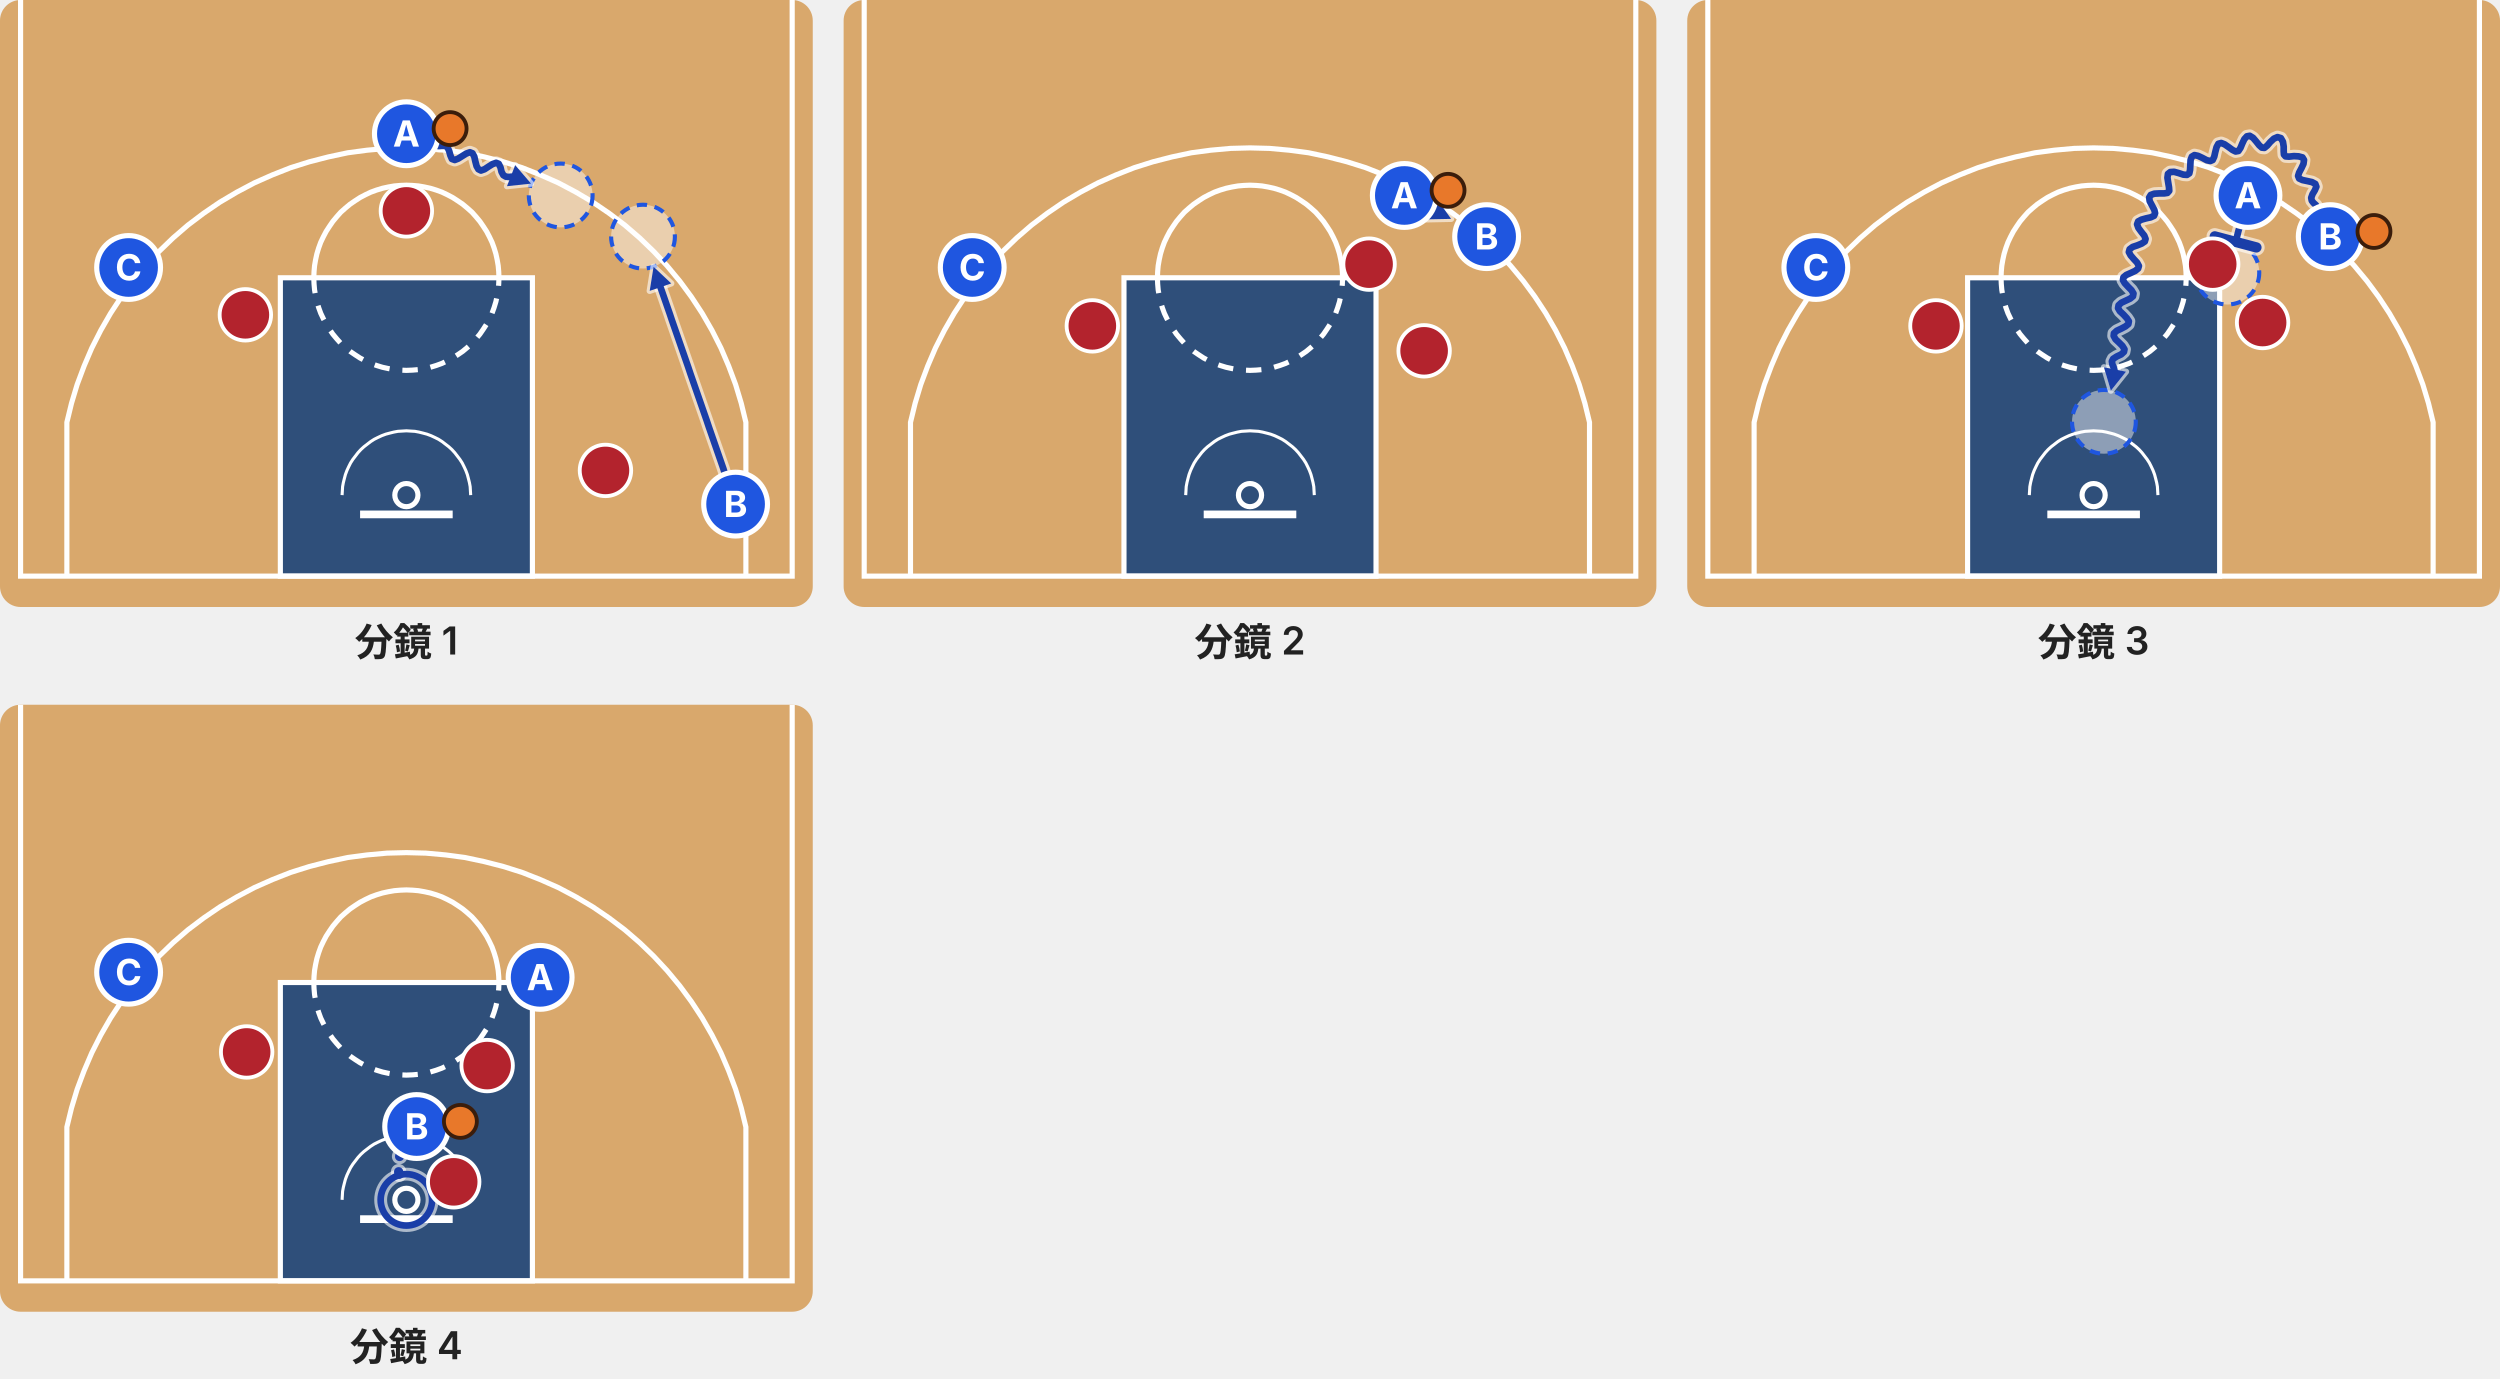
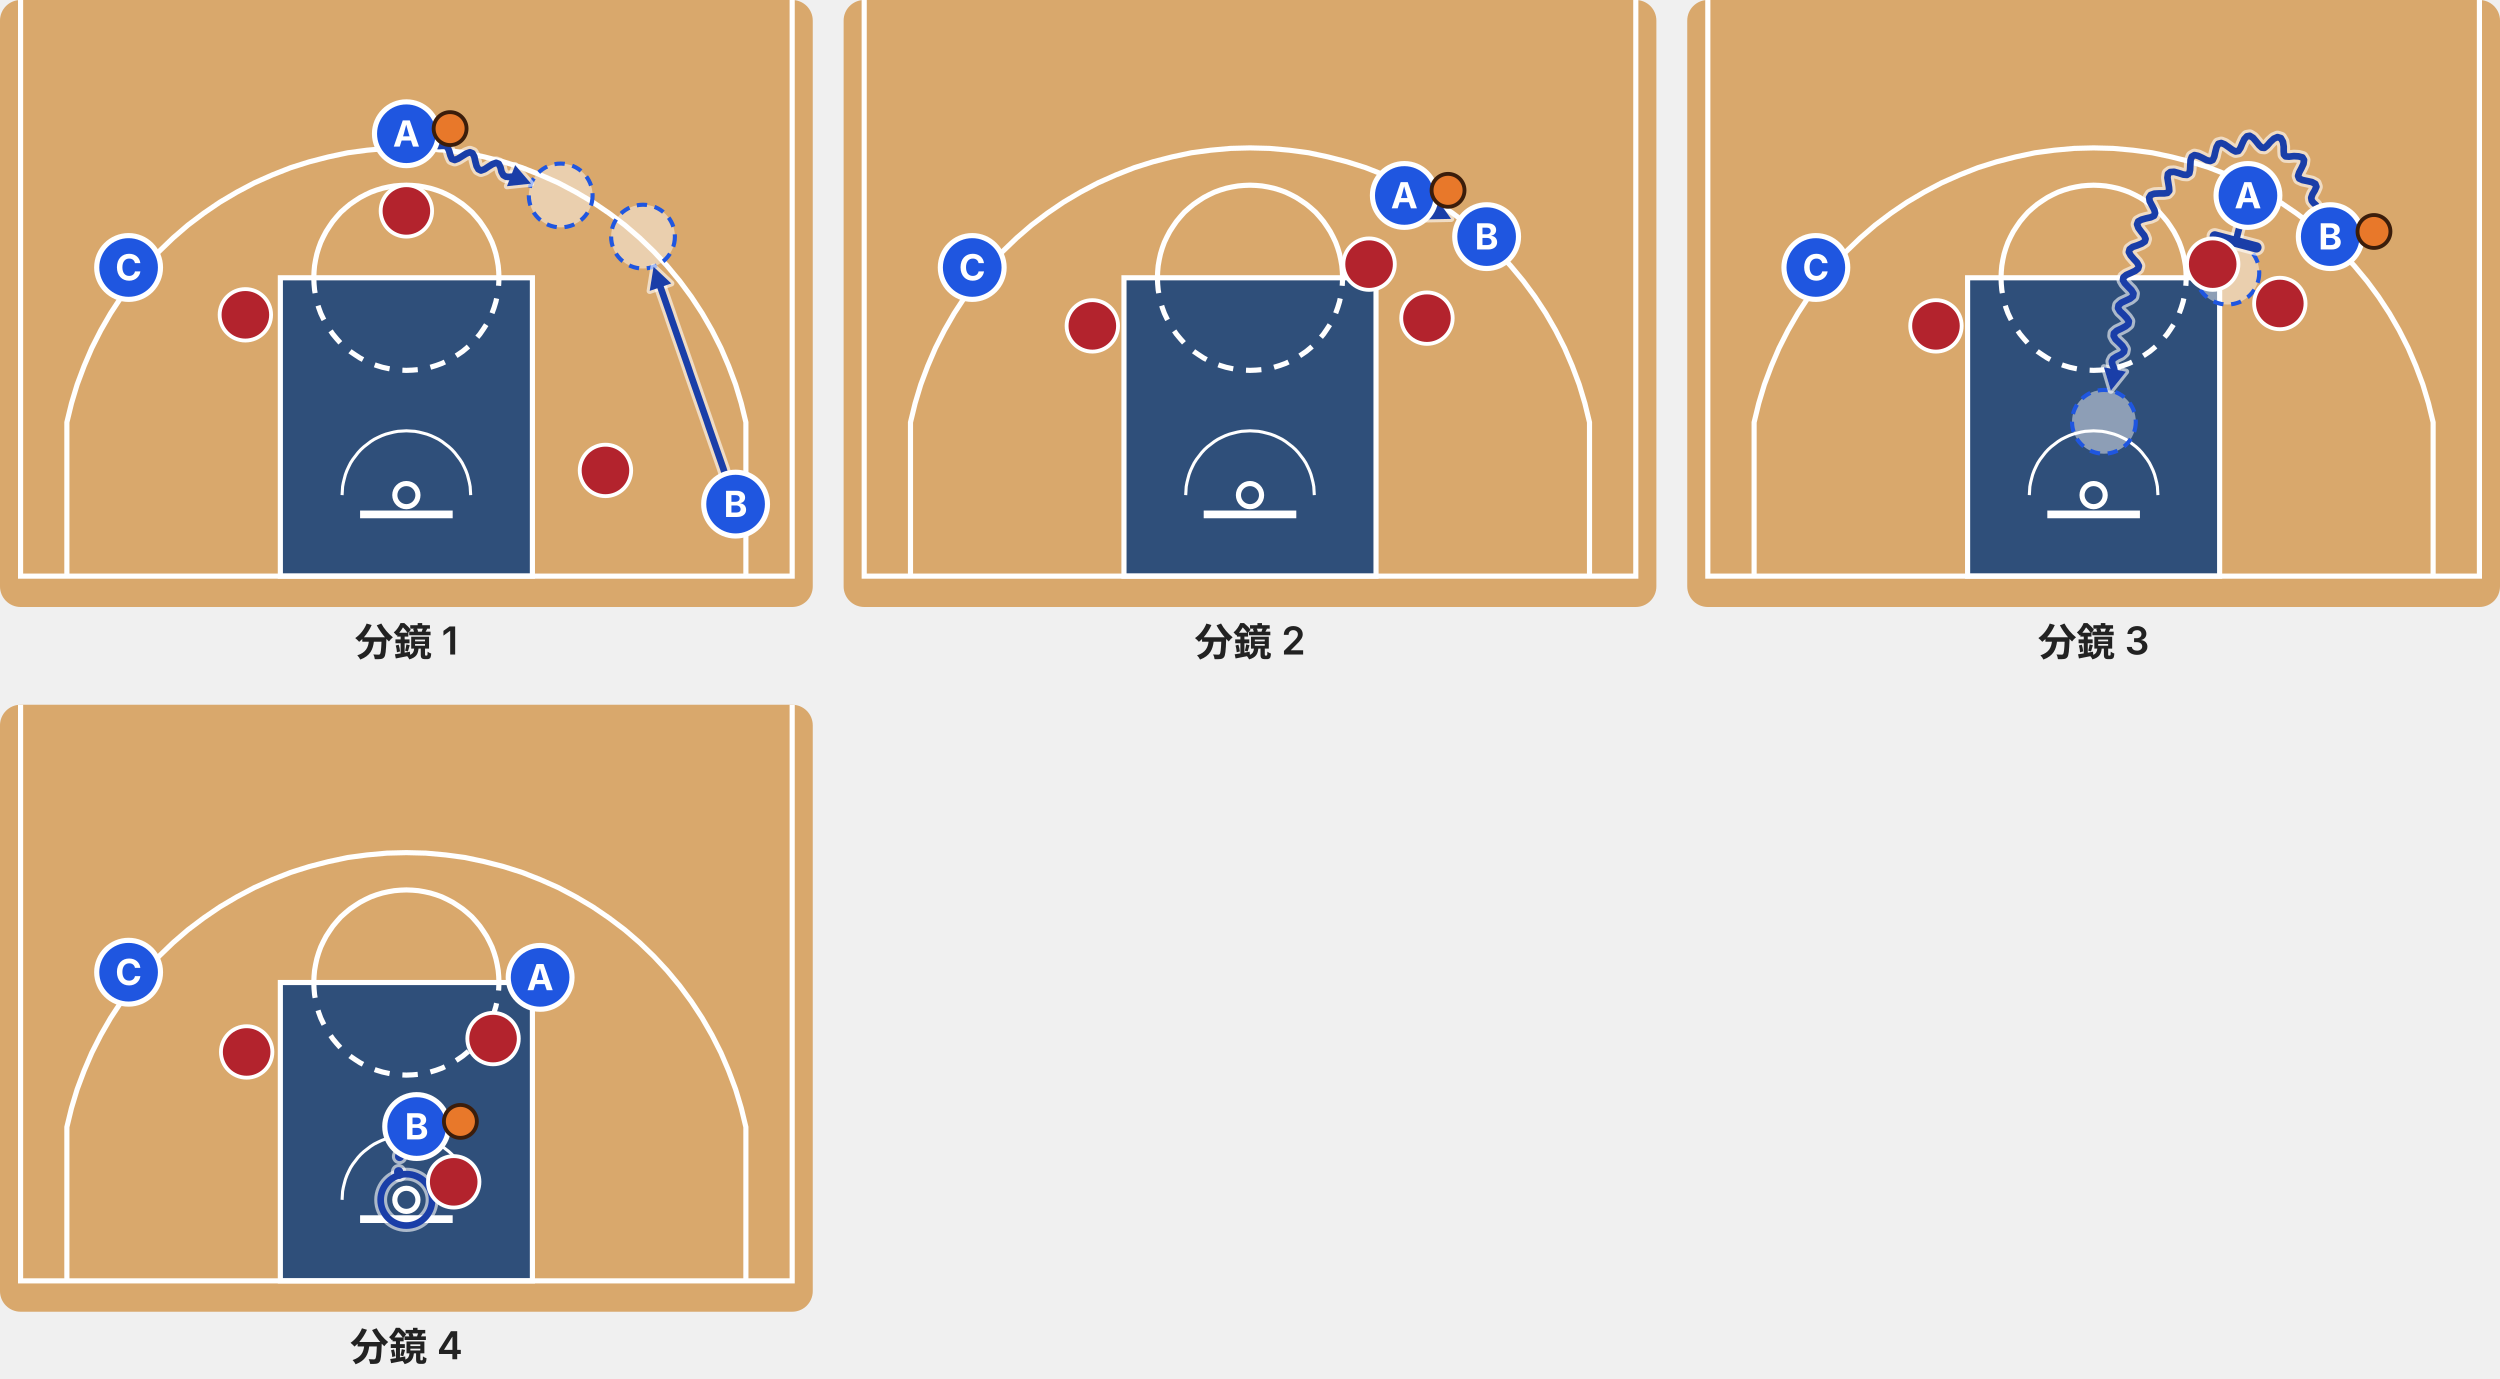
<svg xmlns="http://www.w3.org/2000/svg" viewBox="0 0 972.0 536.0" width="972.0" height="536.0" font-family="-apple-system, 'PingFang TC', 'Noto Sans TC', sans-serif">
  <g transform="translate(0,0)">
    <rect width="316.0" height="236.0" rx="8" fill="#d9a86c" />
    <rect x="109.0" y="108.0" width="98.0" height="116.0" fill="#2f4f7a" stroke="#ffffff" stroke-width="2" />
    <polyline points="8.0,0.0 8.0,224.0 308.0,224.0 308.0,0.0" fill="none" stroke="#ffffff" stroke-width="2" />
    <polyline points="194.0,108.0 193.9,105.6 193.7,103.3 193.3,101.0 192.8,98.7 192.1,96.4 191.3,94.2 190.3,92.1 189.2,90.0 187.9,88.0 186.6,86.1 185.1,84.3 183.5,82.5 181.7,80.9 179.9,79.4 178.0,78.1 176.0,76.8 173.9,75.7 171.8,74.7 169.6,73.9 167.3,73.2 165.0,72.7 162.7,72.3 160.4,72.1 158.0,72.0 155.6,72.1 153.3,72.3 151.0,72.7 148.7,73.2 146.4,73.9 144.2,74.7 142.1,75.7 140.0,76.8 138.0,78.1 136.1,79.4 134.3,80.9 132.5,82.5 130.9,84.3 129.4,86.1 128.1,88.0 126.8,90.0 125.7,92.1 124.7,94.2 123.9,96.4 123.2,98.7 122.7,101.0 122.3,103.3 122.1,105.6 122.0,108.0" fill="none" stroke="#ffffff" stroke-width="2" />
    <polyline points="122.0,108.0 122.1,110.4 122.3,112.7 122.7,115.0 123.2,117.3 123.9,119.6 124.7,121.8 125.7,123.9 126.8,126.0 128.1,128.0 129.4,129.9 130.9,131.7 132.5,133.5 134.3,135.1 136.1,136.6 138.0,137.9 140.0,139.2 142.1,140.3 144.2,141.3 146.4,142.1 148.7,142.8 151.0,143.3 153.3,143.7 155.6,143.9 158.0,144.0 160.4,143.9 162.7,143.7 165.0,143.3 167.3,142.8 169.6,142.1 171.8,141.3 173.9,140.3 176.0,139.2 178.0,137.9 179.9,136.6 181.7,135.1 183.5,133.5 185.1,131.7 186.6,129.9 187.9,128.0 189.2,126.0 190.3,123.9 191.3,121.8 192.1,119.6 192.8,117.3 193.3,115.0 193.7,112.7 193.9,110.4 194.0,108.0" fill="none" stroke="#ffffff" stroke-width="2" stroke-dasharray="6 5" />
    <polyline points="290.0,224.0 290.0,164.2 288.2,156.8 286.0,149.5 283.3,142.3 280.3,135.3 276.8,128.4 273.0,121.8 268.8,115.4 264.3,109.3 259.4,103.4 254.2,97.8 248.7,92.5 242.9,87.5 236.8,82.9 230.5,78.6 223.9,74.7 217.1,71.1 210.1,68.0 203.0,65.2 195.7,62.9 188.3,61.0 180.8,59.4 173.3,58.4 165.6,57.7 158.0,57.5 150.4,57.7 142.7,58.4 135.2,59.4 127.7,61.0 120.3,62.9 113.0,65.2 105.9,68.0 98.9,71.1 92.1,74.7 85.5,78.6 79.2,82.9 73.1,87.5 67.3,92.5 61.8,97.8 56.6,103.4 51.7,109.3 47.2,115.4 43.0,121.8 39.2,128.4 35.7,135.3 32.7,142.3 30.0,149.5 27.8,156.8 26.0,164.2 26.0,224.0" fill="none" stroke="#ffffff" stroke-width="2" />
    <polyline points="183.0,192.5 182.9,190.9 182.8,189.2 182.5,187.6 182.1,186.0 181.7,184.5 181.1,182.9 180.4,181.4 179.7,180.0 178.8,178.6 177.8,177.3 176.8,176.0 175.7,174.8 174.5,173.7 173.2,172.7 171.9,171.7 170.5,170.8 169.1,170.1 167.6,169.4 166.0,168.8 164.5,168.4 162.9,168.0 161.3,167.7 159.6,167.6 158.0,167.5 156.4,167.6 154.7,167.7 153.1,168.0 151.5,168.4 150.0,168.8 148.4,169.4 146.9,170.1 145.5,170.8 144.1,171.7 142.8,172.7 141.5,173.7 140.3,174.8 139.2,176.0 138.2,177.3 137.2,178.6 136.3,180.0 135.6,181.4 134.9,182.9 134.3,184.5 133.9,186.0 133.5,187.6 133.2,189.2 133.1,190.9 133.0,192.5" fill="none" stroke="#ffffff" stroke-width="1.2" />
    <line x1="140.0" y1="200.0" x2="176.0" y2="200.0" stroke="#ffffff" stroke-width="3" />
    <circle cx="158.0" cy="192.5" r="4.5" fill="none" stroke="#ffffff" stroke-width="2" />
    <circle cx="218.0" cy="76.0" r="12.4" fill="#ffffff" fill-opacity="0.45" stroke="#1f56e0" stroke-width="1.6" stroke-dasharray="4 3" />
    <circle cx="250.0" cy="92.0" r="12.4" fill="#ffffff" fill-opacity="0.45" stroke="#1f56e0" stroke-width="1.6" stroke-dasharray="4 3" />
    <polyline points="169.5,56.6 170.6,56.8 171.8,56.7 173.0,56.7 174.0,57.3 174.6,58.6 175.1,60.4 175.7,61.8 176.8,62.2 178.1,61.7 179.7,60.7 181.3,59.7 182.7,59.2 183.7,59.6 184.4,60.9 184.8,62.7 185.3,64.6 186.0,65.8 187.0,66.3 188.4,65.8 189.9,64.8 191.5,63.8 192.9,63.3 193.9,63.7 194.6,65.1 195.0,66.8 195.7,68.1 196.7,68.7 197.8,68.8 199.0,68.7 200.2,68.9 200.2,68.9" fill="none" stroke="#ffffff" stroke-width="5.0" stroke-linecap="round" stroke-linejoin="round" stroke-opacity="0.6" fill-opacity="0.6" />
    <polygon points="206.5,71.4 200.3,64.2 197.1,72.4" fill="#ffffff" stroke="#ffffff" stroke-width="2.4" stroke-linejoin="round" stroke-opacity="0.6" fill-opacity="0.6" />
    <polyline points="169.5,56.6 170.6,56.8 171.8,56.7 173.0,56.7 174.0,57.3 174.6,58.6 175.1,60.4 175.7,61.8 176.8,62.2 178.1,61.7 179.7,60.7 181.3,59.7 182.7,59.2 183.7,59.6 184.4,60.9 184.8,62.7 185.3,64.6 186.0,65.8 187.0,66.3 188.4,65.8 189.9,64.8 191.5,63.8 192.9,63.3 193.9,63.7 194.6,65.1 195.0,66.8 195.7,68.1 196.7,68.7 197.8,68.8 199.0,68.7 200.2,68.9 200.2,68.9" fill="none" stroke="#1a3ea8" stroke-width="2.6" stroke-linecap="round" stroke-linejoin="round" />
    <polygon points="206.5,71.4 200.3,64.2 197.1,72.4" fill="#1a3ea8" />
    <polyline points="281.9,184.3 281.2,182.1 280.4,179.8 279.6,177.5 278.8,175.2 278.0,172.9 277.2,170.6 276.4,168.3 275.6,166.0 274.8,163.6 274.0,161.3 273.2,159.0 272.4,156.7 271.6,154.4 270.8,152.1 270.0,149.8 269.2,147.5 268.4,145.2 267.6,142.8 266.8,140.5 266.0,138.2 265.2,135.9 264.4,133.6 263.6,131.3 262.8,129.0 262.0,126.7 261.2,124.4 260.4,122.0 259.6,119.7 258.8,117.4 258.0,115.1 257.2,112.8 256.4,110.5 256.3,110.1" fill="none" stroke="#ffffff" stroke-width="5.0" stroke-linecap="round" stroke-linejoin="round" stroke-opacity="0.6" fill-opacity="0.6" />
    <polygon points="254.1,103.7 252.6,113.1 261.0,110.2" fill="#ffffff" stroke="#ffffff" stroke-width="2.4" stroke-linejoin="round" stroke-opacity="0.6" fill-opacity="0.6" />
    <polyline points="281.9,184.3 281.2,182.1 280.4,179.8 279.6,177.5 278.8,175.2 278.0,172.9 277.2,170.6 276.4,168.3 275.6,166.0 274.8,163.6 274.0,161.3 273.2,159.0 272.4,156.7 271.6,154.4 270.8,152.1 270.0,149.8 269.2,147.5 268.4,145.2 267.6,142.8 266.8,140.5 266.0,138.2 265.2,135.9 264.4,133.6 263.6,131.3 262.8,129.0 262.0,126.7 261.2,124.4 260.4,122.0 259.6,119.7 258.8,117.4 258.0,115.1 257.2,112.8 256.4,110.5 256.3,110.1" fill="none" stroke="#1a3ea8" stroke-width="2.6" stroke-linecap="round" stroke-linejoin="round" />
    <polygon points="254.1,103.7 252.6,113.1 261.0,110.2" fill="#1a3ea8" />
    <circle cx="158.0" cy="82.0" r="10.0" fill="#b3232d" stroke="#fff" stroke-width="1.5" />
    <circle cx="235.4" cy="182.9" r="10.0" fill="#b3232d" stroke="#fff" stroke-width="1.5" />
    <circle cx="95.4" cy="122.4" r="10.0" fill="#b3232d" stroke="#fff" stroke-width="1.5" />
    <circle cx="158.0" cy="52.0" r="12.4" fill="#1f56e0" stroke="#fff" stroke-width="2" />
    <text x="158.0" y="57.0" font-size="14" font-weight="700" fill="#fff" text-anchor="middle">A</text>
    <circle cx="286.0" cy="196.0" r="12.4" fill="#1f56e0" stroke="#fff" stroke-width="2" />
    <text x="286.0" y="201.0" font-size="14" font-weight="700" fill="#fff" text-anchor="middle">B</text>
    <circle cx="50.0" cy="104.0" r="12.4" fill="#1f56e0" stroke="#fff" stroke-width="2" />
    <text x="50.0" y="109.0" font-size="14" font-weight="700" fill="#fff" text-anchor="middle">C</text>
    <circle cx="175.0" cy="50.0" r="6.4" fill="#e8782a" stroke="#3b1d0b" stroke-width="1.5" />
    <text x="158.0" y="255.0" font-size="15" font-weight="600" fill="#222" text-anchor="middle">分鏡 1</text>
  </g>
  <g transform="translate(328,0)">
    <rect width="316.0" height="236.0" rx="8" fill="#d9a86c" />
    <rect x="109.0" y="108.0" width="98.0" height="116.0" fill="#2f4f7a" stroke="#ffffff" stroke-width="2" />
    <polyline points="8.0,0.0 8.0,224.0 308.0,224.0 308.0,0.0" fill="none" stroke="#ffffff" stroke-width="2" />
    <polyline points="194.0,108.0 193.9,105.6 193.7,103.3 193.3,101.0 192.8,98.7 192.1,96.4 191.3,94.2 190.3,92.1 189.2,90.0 187.9,88.0 186.6,86.1 185.1,84.3 183.5,82.5 181.7,80.9 179.9,79.4 178.0,78.1 176.0,76.8 173.9,75.7 171.8,74.7 169.6,73.9 167.3,73.2 165.0,72.7 162.7,72.3 160.4,72.1 158.0,72.0 155.6,72.1 153.3,72.3 151.0,72.7 148.7,73.2 146.4,73.9 144.2,74.7 142.1,75.7 140.0,76.8 138.0,78.1 136.1,79.4 134.3,80.9 132.5,82.5 130.9,84.3 129.4,86.1 128.1,88.0 126.8,90.0 125.7,92.1 124.7,94.2 123.9,96.4 123.2,98.7 122.7,101.0 122.3,103.3 122.1,105.6 122.0,108.0" fill="none" stroke="#ffffff" stroke-width="2" />
    <polyline points="122.0,108.0 122.1,110.4 122.3,112.7 122.7,115.0 123.2,117.3 123.9,119.6 124.7,121.8 125.7,123.9 126.8,126.0 128.1,128.0 129.4,129.9 130.9,131.7 132.5,133.5 134.3,135.1 136.1,136.6 138.0,137.9 140.0,139.2 142.1,140.3 144.2,141.3 146.4,142.1 148.7,142.8 151.0,143.3 153.3,143.7 155.6,143.9 158.0,144.0 160.4,143.9 162.7,143.7 165.0,143.3 167.3,142.8 169.6,142.1 171.8,141.3 173.9,140.3 176.0,139.2 178.0,137.9 179.9,136.6 181.7,135.1 183.5,133.5 185.1,131.7 186.6,129.9 187.9,128.0 189.2,126.0 190.3,123.9 191.3,121.8 192.1,119.6 192.8,117.3 193.3,115.0 193.7,112.7 193.9,110.4 194.0,108.0" fill="none" stroke="#ffffff" stroke-width="2" stroke-dasharray="6 5" />
    <polyline points="290.0,224.0 290.0,164.2 288.2,156.8 286.0,149.5 283.3,142.3 280.3,135.3 276.8,128.4 273.0,121.8 268.8,115.4 264.3,109.3 259.4,103.4 254.2,97.8 248.7,92.5 242.9,87.5 236.8,82.9 230.5,78.6 223.9,74.7 217.1,71.1 210.1,68.0 203.0,65.2 195.7,62.9 188.3,61.0 180.8,59.4 173.3,58.4 165.6,57.7 158.0,57.5 150.4,57.7 142.7,58.4 135.2,59.4 127.7,61.0 120.3,62.9 113.0,65.2 105.9,68.0 98.9,71.1 92.1,74.7 85.5,78.6 79.2,82.9 73.1,87.5 67.3,92.5 61.8,97.8 56.6,103.4 51.7,109.3 47.2,115.4 43.0,121.8 39.2,128.4 35.7,135.3 32.7,142.3 30.0,149.5 27.8,156.8 26.0,164.2 26.0,224.0" fill="none" stroke="#ffffff" stroke-width="2" />
    <polyline points="183.0,192.5 182.9,190.9 182.8,189.2 182.5,187.6 182.1,186.0 181.7,184.5 181.1,182.9 180.4,181.4 179.7,180.0 178.8,178.6 177.8,177.3 176.8,176.0 175.7,174.8 174.5,173.7 173.2,172.7 171.9,171.7 170.5,170.8 169.1,170.1 167.6,169.4 166.0,168.8 164.5,168.4 162.9,168.0 161.3,167.7 159.6,167.6 158.0,167.5 156.4,167.6 154.7,167.7 153.1,168.0 151.5,168.4 150.0,168.8 148.4,169.4 146.9,170.1 145.5,170.8 144.1,171.7 142.8,172.7 141.5,173.7 140.3,174.8 139.2,176.0 138.2,177.3 137.2,178.6 136.3,180.0 135.6,181.4 134.9,182.9 134.3,184.5 133.9,186.0 133.5,187.6 133.2,189.2 133.1,190.9 133.0,192.5" fill="none" stroke="#ffffff" stroke-width="1.2" />
    <line x1="140.0" y1="200.0" x2="176.0" y2="200.0" stroke="#ffffff" stroke-width="3" />
    <circle cx="158.0" cy="192.5" r="4.5" fill="none" stroke="#ffffff" stroke-width="2" />
    <polyline points="229.1,81.5 230.1,82.1" fill="none" stroke="#ffffff" stroke-width="5.0" stroke-linecap="round" stroke-linejoin="round" stroke-opacity="0.6" fill-opacity="0.6" stroke-dasharray="7 6" />
    <polygon points="236.2,85.1 230.7,77.4 226.7,85.3" fill="#ffffff" stroke="#ffffff" stroke-width="2.4" stroke-linejoin="round" stroke-opacity="0.6" fill-opacity="0.6" />
    <polyline points="229.1,81.5 230.1,82.1" fill="none" stroke="#1a3ea8" stroke-width="2.6" stroke-linecap="round" stroke-linejoin="round" stroke-dasharray="7 6" />
    <polygon points="236.2,85.1 230.7,77.4 226.7,85.3" fill="#1a3ea8" />
    <circle cx="204.3" cy="102.7" r="10.0" fill="#b3232d" stroke="#fff" stroke-width="1.5" />
-     <circle cx="225.7" cy="136.4" r="10.0" fill="#b3232d" stroke="#fff" stroke-width="1.5" />
+     <circle cx="226.8" cy="123.7" r="10.0" fill="#b3232d" stroke="#fff" stroke-width="1.5" />
    <circle cx="96.7" cy="126.7" r="10.0" fill="#b3232d" stroke="#fff" stroke-width="1.5" />
    <circle cx="218.0" cy="76.0" r="12.4" fill="#1f56e0" stroke="#fff" stroke-width="2" />
    <text x="218.0" y="81.0" font-size="14" font-weight="700" fill="#fff" text-anchor="middle">A</text>
    <circle cx="250.0" cy="92.0" r="12.4" fill="#1f56e0" stroke="#fff" stroke-width="2" />
    <text x="250.0" y="97.0" font-size="14" font-weight="700" fill="#fff" text-anchor="middle">B</text>
    <circle cx="50.0" cy="104.0" r="12.4" fill="#1f56e0" stroke="#fff" stroke-width="2" />
    <text x="50.0" y="109.0" font-size="14" font-weight="700" fill="#fff" text-anchor="middle">C</text>
    <circle cx="235.0" cy="74.0" r="6.4" fill="#e8782a" stroke="#3b1d0b" stroke-width="1.5" />
    <text x="158.0" y="255.0" font-size="15" font-weight="600" fill="#222" text-anchor="middle">分鏡 2</text>
  </g>
  <g transform="translate(656,0)">
    <rect width="316.0" height="236.0" rx="8" fill="#d9a86c" />
    <rect x="109.0" y="108.0" width="98.0" height="116.0" fill="#2f4f7a" stroke="#ffffff" stroke-width="2" />
    <polyline points="8.0,0.0 8.0,224.0 308.0,224.0 308.0,0.0" fill="none" stroke="#ffffff" stroke-width="2" />
    <polyline points="194.0,108.0 193.9,105.6 193.7,103.3 193.3,101.0 192.8,98.7 192.1,96.4 191.3,94.2 190.3,92.1 189.2,90.0 187.9,88.0 186.6,86.1 185.1,84.3 183.5,82.5 181.7,80.9 179.9,79.4 178.0,78.1 176.0,76.8 173.9,75.7 171.8,74.7 169.6,73.9 167.3,73.2 165.0,72.7 162.7,72.3 160.4,72.1 158.0,72.0 155.6,72.1 153.3,72.3 151.0,72.7 148.7,73.2 146.4,73.9 144.2,74.7 142.1,75.7 140.0,76.8 138.0,78.1 136.1,79.4 134.3,80.9 132.5,82.5 130.9,84.3 129.4,86.1 128.1,88.0 126.8,90.0 125.7,92.1 124.7,94.2 123.9,96.4 123.2,98.7 122.7,101.0 122.3,103.3 122.1,105.6 122.0,108.0" fill="none" stroke="#ffffff" stroke-width="2" />
    <polyline points="122.0,108.0 122.1,110.4 122.3,112.7 122.7,115.0 123.2,117.3 123.9,119.6 124.7,121.8 125.7,123.9 126.8,126.0 128.1,128.0 129.4,129.9 130.9,131.7 132.5,133.5 134.3,135.1 136.1,136.6 138.0,137.9 140.0,139.2 142.1,140.3 144.2,141.3 146.4,142.1 148.7,142.8 151.0,143.3 153.3,143.7 155.6,143.9 158.0,144.0 160.4,143.9 162.7,143.7 165.0,143.3 167.3,142.8 169.6,142.1 171.8,141.3 173.9,140.3 176.0,139.2 178.0,137.9 179.9,136.6 181.7,135.1 183.5,133.5 185.1,131.7 186.6,129.9 187.9,128.0 189.2,126.0 190.3,123.9 191.3,121.8 192.1,119.6 192.8,117.3 193.3,115.0 193.7,112.7 193.9,110.4 194.0,108.0" fill="none" stroke="#ffffff" stroke-width="2" stroke-dasharray="6 5" />
    <polyline points="290.0,224.0 290.0,164.2 288.2,156.8 286.0,149.5 283.3,142.3 280.3,135.3 276.8,128.4 273.0,121.8 268.8,115.4 264.3,109.3 259.4,103.4 254.2,97.8 248.7,92.5 242.9,87.5 236.8,82.9 230.5,78.6 223.9,74.7 217.1,71.1 210.1,68.0 203.0,65.2 195.7,62.9 188.3,61.0 180.8,59.4 173.3,58.4 165.6,57.7 158.0,57.5 150.4,57.7 142.7,58.4 135.2,59.4 127.7,61.0 120.3,62.9 113.0,65.2 105.9,68.0 98.9,71.1 92.1,74.7 85.5,78.6 79.2,82.9 73.1,87.5 67.3,92.5 61.8,97.8 56.6,103.4 51.7,109.3 47.2,115.4 43.0,121.8 39.2,128.4 35.7,135.3 32.7,142.3 30.0,149.5 27.8,156.8 26.0,164.2 26.0,224.0" fill="none" stroke="#ffffff" stroke-width="2" />
    <polyline points="183.0,192.5 182.9,190.9 182.8,189.2 182.5,187.6 182.1,186.0 181.7,184.5 181.1,182.9 180.4,181.4 179.7,180.0 178.8,178.6 177.8,177.3 176.8,176.0 175.7,174.8 174.5,173.7 173.2,172.7 171.9,171.7 170.5,170.8 169.1,170.1 167.6,169.4 166.0,168.8 164.5,168.4 162.9,168.0 161.3,167.7 159.6,167.6 158.0,167.5 156.4,167.6 154.7,167.7 153.1,168.0 151.5,168.4 150.0,168.8 148.4,169.4 146.9,170.1 145.5,170.8 144.1,171.7 142.8,172.7 141.5,173.7 140.3,174.8 139.2,176.0 138.2,177.3 137.2,178.6 136.3,180.0 135.6,181.4 134.9,182.9 134.3,184.5 133.9,186.0 133.5,187.6 133.2,189.2 133.1,190.9 133.0,192.5" fill="none" stroke="#ffffff" stroke-width="1.2" />
    <line x1="140.0" y1="200.0" x2="176.0" y2="200.0" stroke="#ffffff" stroke-width="3" />
    <circle cx="158.0" cy="192.5" r="4.5" fill="none" stroke="#ffffff" stroke-width="2" />
    <circle cx="162.0" cy="164.0" r="12.4" fill="#ffffff" fill-opacity="0.45" stroke="#1f56e0" stroke-width="1.6" stroke-dasharray="4 3" />
    <circle cx="210.0" cy="106.0" r="12.4" fill="#ffffff" fill-opacity="0.45" stroke="#1f56e0" stroke-width="1.6" stroke-dasharray="4 3" />
    <polyline points="245.0,80.7 244.4,79.7 243.5,78.9 242.8,78.0 242.6,76.9 243.1,75.5 244.0,74.0 244.6,72.6 244.2,71.5 242.9,70.8 241.1,70.4 239.2,70.0 237.9,69.4 237.5,68.4 237.9,67.1 238.8,65.4 239.6,63.7 239.8,62.2 239.2,61.2 237.7,60.8 235.9,60.7 234.0,60.9 232.6,60.8 232.0,60.1 231.9,58.8 231.9,57.0 231.6,55.1 230.8,53.7 229.5,53.3 228.1,53.9 226.7,55.2 225.5,56.6 224.4,57.5 223.4,57.4 222.4,56.5 221.2,55.0 220.0,53.6 218.7,52.8 217.6,53.0 216.6,54.1 215.8,55.8 215.1,57.5 214.3,58.7 213.2,58.9 212.0,58.3 210.5,57.2 208.9,56.1 207.6,55.6 206.5,55.9 205.8,57.2 205.3,59.1 204.9,60.9 204.3,62.2 203.4,62.6 202.0,62.3 200.3,61.4 198.6,60.6 197.2,60.3 196.2,60.9 195.7,62.2 195.6,64.1 195.5,66.0 195.2,67.4 194.3,68.0 192.9,67.9 191.1,67.3 189.3,66.8 187.8,66.9 186.9,67.6 186.7,69.1 187.0,71.0 187.3,72.8 187.4,74.2 186.7,75.0 185.4,75.2 183.5,75.2 181.6,75.3 180.2,75.8 179.6,76.8 179.8,78.2 180.7,79.9 181.6,81.6 181.9,82.9 181.5,83.9 180.2,84.5 178.4,84.9 176.6,85.4 175.3,86.1 174.9,87.2 175.4,88.6 176.5,90.1 177.7,91.6 178.2,92.9 177.9,93.9 176.7,94.7 175.0,95.4 173.2,96.0 172.0,96.9 171.7,98.0 172.4,99.3 173.6,100.7 174.9,102.1 175.6,103.4 175.3,104.4 174.2,105.3 172.5,106.1 170.7,106.9 169.6,107.8 169.4,108.9 170.1,110.1 171.4,111.5 172.7,112.8 173.5,114.1 173.3,115.2 172.2,116.1 170.5,116.9 168.8,117.7 167.7,118.7 167.5,119.8 168.2,121.0 169.6,122.3 170.9,123.7 171.7,124.9 171.5,126.0 170.4,126.9 168.7,127.8 167.0,128.6 165.9,129.6 165.8,130.6 166.5,131.9 167.9,133.2 169.2,134.5 170.0,135.8 169.8,136.8 168.7,137.8 167.0,138.6 165.6,139.5 165.1,140.5 165.3,141.7 165.8,142.9 166.1,144.1 165.9,145.1 165.9,145.2" fill="none" stroke="#ffffff" stroke-width="5.0" stroke-linecap="round" stroke-linejoin="round" stroke-opacity="0.6" fill-opacity="0.6" />
    <polygon points="164.7,151.9 170.6,144.5 162.0,142.8" fill="#ffffff" stroke="#ffffff" stroke-width="2.4" stroke-linejoin="round" stroke-opacity="0.6" fill-opacity="0.6" />
    <polyline points="245.0,80.7 244.4,79.7 243.5,78.9 242.8,78.0 242.6,76.9 243.1,75.5 244.0,74.0 244.6,72.6 244.2,71.5 242.9,70.8 241.1,70.4 239.2,70.0 237.9,69.4 237.5,68.4 237.9,67.1 238.8,65.4 239.6,63.7 239.8,62.2 239.2,61.2 237.7,60.8 235.9,60.7 234.0,60.9 232.6,60.8 232.0,60.1 231.9,58.8 231.9,57.0 231.6,55.1 230.8,53.7 229.5,53.3 228.1,53.9 226.7,55.2 225.5,56.6 224.4,57.5 223.4,57.4 222.4,56.5 221.2,55.0 220.0,53.6 218.7,52.8 217.6,53.0 216.6,54.1 215.8,55.8 215.1,57.5 214.3,58.7 213.2,58.9 212.0,58.3 210.5,57.2 208.9,56.1 207.6,55.6 206.5,55.9 205.8,57.2 205.3,59.1 204.9,60.9 204.3,62.2 203.4,62.6 202.0,62.3 200.3,61.4 198.6,60.6 197.2,60.3 196.2,60.9 195.7,62.2 195.6,64.1 195.5,66.0 195.2,67.4 194.3,68.0 192.9,67.9 191.1,67.3 189.3,66.8 187.8,66.9 186.9,67.6 186.7,69.1 187.0,71.0 187.3,72.8 187.4,74.2 186.7,75.0 185.4,75.2 183.5,75.2 181.6,75.3 180.2,75.8 179.6,76.8 179.8,78.2 180.7,79.9 181.6,81.6 181.9,82.9 181.5,83.9 180.2,84.5 178.4,84.9 176.6,85.4 175.3,86.1 174.9,87.2 175.4,88.6 176.5,90.1 177.7,91.6 178.2,92.9 177.9,93.9 176.7,94.7 175.0,95.4 173.2,96.0 172.0,96.9 171.7,98.0 172.4,99.3 173.6,100.7 174.9,102.1 175.6,103.4 175.3,104.4 174.2,105.3 172.5,106.1 170.7,106.9 169.6,107.8 169.4,108.9 170.1,110.1 171.4,111.5 172.7,112.8 173.5,114.1 173.3,115.2 172.2,116.1 170.5,116.9 168.8,117.7 167.7,118.7 167.5,119.8 168.2,121.0 169.6,122.3 170.9,123.7 171.7,124.9 171.5,126.0 170.4,126.9 168.7,127.8 167.0,128.6 165.9,129.6 165.8,130.6 166.5,131.9 167.9,133.2 169.2,134.5 170.0,135.8 169.8,136.8 168.7,137.8 167.0,138.6 165.6,139.5 165.1,140.5 165.3,141.7 165.8,142.9 166.1,144.1 165.9,145.1 165.9,145.2" fill="none" stroke="#1a3ea8" stroke-width="2.6" stroke-linecap="round" stroke-linejoin="round" />
    <polygon points="164.7,151.9 170.6,144.5 162.0,142.8" fill="#1a3ea8" />
    <polyline points="214.8,88.0 214.3,89.8 213.7,92.2 213.2,94.0" fill="none" stroke="#ffffff" stroke-width="5.0" stroke-linecap="round" stroke-linejoin="round" stroke-opacity="0.6" fill-opacity="0.6" />
    <line x1="221.3" y1="96.2" x2="205.1" y2="91.9" stroke="#ffffff" stroke-width="6.4" stroke-linecap="round" stroke-opacity="0.6" fill-opacity="0.6" />
    <polyline points="214.8,88.0 214.3,89.8 213.7,92.2 213.2,94.0" fill="none" stroke="#1a3ea8" stroke-width="2.6" stroke-linecap="round" stroke-linejoin="round" />
    <line x1="221.3" y1="96.2" x2="205.1" y2="91.9" stroke="#1a3ea8" stroke-width="4.0" stroke-linecap="round" />
    <circle cx="204.3" cy="102.7" r="10.0" fill="#b3232d" stroke="#fff" stroke-width="1.5" />
-     <circle cx="223.7" cy="125.4" r="10.0" fill="#b3232d" stroke="#fff" stroke-width="1.5" />
+     <circle cx="230.4" cy="118.0" r="10.0" fill="#b3232d" stroke="#fff" stroke-width="1.5" />
    <circle cx="96.7" cy="126.7" r="10.0" fill="#b3232d" stroke="#fff" stroke-width="1.5" />
    <circle cx="218.0" cy="76.0" r="12.4" fill="#1f56e0" stroke="#fff" stroke-width="2" />
    <text x="218.0" y="81.0" font-size="14" font-weight="700" fill="#fff" text-anchor="middle">A</text>
    <circle cx="250.0" cy="92.0" r="12.4" fill="#1f56e0" stroke="#fff" stroke-width="2" />
    <text x="250.0" y="97.0" font-size="14" font-weight="700" fill="#fff" text-anchor="middle">B</text>
    <circle cx="50.0" cy="104.0" r="12.4" fill="#1f56e0" stroke="#fff" stroke-width="2" />
    <text x="50.0" y="109.0" font-size="14" font-weight="700" fill="#fff" text-anchor="middle">C</text>
    <circle cx="267.0" cy="90.0" r="6.4" fill="#e8782a" stroke="#3b1d0b" stroke-width="1.5" />
    <text x="158.0" y="255.0" font-size="15" font-weight="600" fill="#222" text-anchor="middle">分鏡 3</text>
  </g>
  <g transform="translate(0,274)">
    <rect width="316.0" height="236.0" rx="8" fill="#d9a86c" />
    <rect x="109.0" y="108.0" width="98.0" height="116.0" fill="#2f4f7a" stroke="#ffffff" stroke-width="2" />
    <polyline points="8.0,0.0 8.0,224.0 308.0,224.0 308.0,0.0" fill="none" stroke="#ffffff" stroke-width="2" />
    <polyline points="194.0,108.0 193.9,105.6 193.7,103.3 193.3,101.0 192.8,98.7 192.1,96.4 191.3,94.2 190.3,92.1 189.2,90.0 187.9,88.0 186.6,86.1 185.1,84.3 183.5,82.5 181.7,80.9 179.9,79.4 178.0,78.1 176.0,76.8 173.9,75.7 171.8,74.7 169.6,73.9 167.3,73.2 165.0,72.7 162.7,72.3 160.4,72.1 158.0,72.0 155.6,72.1 153.3,72.3 151.0,72.7 148.7,73.2 146.4,73.9 144.2,74.7 142.1,75.7 140.0,76.8 138.0,78.1 136.1,79.4 134.3,80.9 132.5,82.5 130.9,84.3 129.4,86.1 128.1,88.0 126.8,90.0 125.7,92.1 124.7,94.2 123.9,96.4 123.2,98.7 122.7,101.0 122.3,103.3 122.1,105.6 122.0,108.0" fill="none" stroke="#ffffff" stroke-width="2" />
    <polyline points="122.0,108.0 122.1,110.4 122.3,112.7 122.7,115.0 123.2,117.3 123.9,119.6 124.7,121.8 125.7,123.9 126.8,126.0 128.1,128.0 129.4,129.9 130.9,131.7 132.5,133.5 134.3,135.1 136.1,136.6 138.0,137.9 140.0,139.2 142.1,140.3 144.2,141.3 146.4,142.1 148.7,142.8 151.0,143.3 153.3,143.7 155.6,143.9 158.0,144.0 160.4,143.9 162.7,143.7 165.0,143.3 167.3,142.8 169.6,142.1 171.8,141.3 173.9,140.3 176.0,139.2 178.0,137.9 179.9,136.6 181.7,135.1 183.5,133.5 185.1,131.7 186.6,129.9 187.9,128.0 189.2,126.0 190.3,123.9 191.3,121.8 192.1,119.6 192.8,117.3 193.3,115.0 193.7,112.7 193.9,110.4 194.0,108.0" fill="none" stroke="#ffffff" stroke-width="2" stroke-dasharray="6 5" />
    <polyline points="290.0,224.0 290.0,164.2 288.2,156.8 286.0,149.5 283.3,142.3 280.3,135.3 276.8,128.4 273.0,121.8 268.8,115.4 264.3,109.3 259.4,103.4 254.2,97.8 248.7,92.5 242.9,87.5 236.8,82.9 230.5,78.6 223.9,74.7 217.1,71.1 210.1,68.0 203.0,65.2 195.7,62.9 188.3,61.0 180.8,59.4 173.3,58.4 165.6,57.7 158.0,57.5 150.4,57.7 142.7,58.4 135.2,59.4 127.7,61.0 120.3,62.9 113.0,65.2 105.9,68.0 98.9,71.1 92.1,74.7 85.5,78.6 79.2,82.9 73.1,87.5 67.3,92.5 61.8,97.8 56.6,103.4 51.7,109.3 47.2,115.4 43.0,121.8 39.2,128.4 35.7,135.3 32.7,142.3 30.0,149.5 27.8,156.8 26.0,164.2 26.0,224.0" fill="none" stroke="#ffffff" stroke-width="2" />
    <polyline points="183.0,192.5 182.9,190.9 182.8,189.2 182.5,187.6 182.1,186.0 181.7,184.5 181.1,182.9 180.4,181.4 179.7,180.0 178.8,178.6 177.8,177.3 176.8,176.0 175.7,174.8 174.5,173.7 173.2,172.7 171.9,171.7 170.5,170.8 169.1,170.1 167.6,169.4 166.0,168.8 164.5,168.4 162.9,168.0 161.3,167.7 159.6,167.6 158.0,167.5 156.4,167.6 154.7,167.7 153.1,168.0 151.5,168.4 150.0,168.8 148.4,169.4 146.9,170.1 145.5,170.8 144.1,171.7 142.8,172.7 141.5,173.7 140.3,174.8 139.2,176.0 138.2,177.3 137.2,178.6 136.3,180.0 135.6,181.4 134.9,182.9 134.3,184.5 133.9,186.0 133.5,187.6 133.2,189.2 133.1,190.9 133.0,192.5" fill="none" stroke="#ffffff" stroke-width="1.2" />
    <line x1="140.0" y1="200.0" x2="176.0" y2="200.0" stroke="#ffffff" stroke-width="3" />
    <circle cx="158.0" cy="192.5" r="4.5" fill="none" stroke="#ffffff" stroke-width="2" />
    <polyline points="155.7,174.7 155.4,175.5 154.9,177.5 154.8,179.6 155.0,181.7 155.3,182.9" fill="none" stroke="#ffffff" stroke-width="6.0" stroke-linecap="round" stroke-linejoin="round" stroke-opacity="0.6" fill-opacity="0.6" stroke-dasharray="1 6" />
    <circle cx="158.0" cy="192.5" r="10.0" fill="none" stroke="#ffffff" stroke-width="5.0" stroke-opacity="0.6" fill-opacity="0.6" />
    <polyline points="155.7,174.7 155.4,175.5 154.9,177.5 154.8,179.6 155.0,181.7 155.3,182.9" fill="none" stroke="#1a3ea8" stroke-width="3.6" stroke-linecap="round" stroke-linejoin="round" stroke-dasharray="1 6" />
    <circle cx="158.0" cy="192.5" r="10.0" fill="none" stroke="#1a3ea8" stroke-width="2.6" />
    <circle cx="176.4" cy="185.5" r="10.0" fill="#b3232d" stroke="#fff" stroke-width="1.5" />
-     <circle cx="189.4" cy="140.3" r="10.0" fill="#b3232d" stroke="#fff" stroke-width="1.5" />
+     <circle cx="191.7" cy="129.8" r="10.0" fill="#b3232d" stroke="#fff" stroke-width="1.5" />
    <circle cx="95.9" cy="135.0" r="10.0" fill="#b3232d" stroke="#fff" stroke-width="1.5" />
    <circle cx="210.0" cy="106.0" r="12.4" fill="#1f56e0" stroke="#fff" stroke-width="2" />
    <text x="210.0" y="111.0" font-size="14" font-weight="700" fill="#fff" text-anchor="middle">A</text>
    <circle cx="162.0" cy="164.0" r="12.4" fill="#1f56e0" stroke="#fff" stroke-width="2" />
    <text x="162.0" y="169.0" font-size="14" font-weight="700" fill="#fff" text-anchor="middle">B</text>
    <circle cx="50.0" cy="104.0" r="12.4" fill="#1f56e0" stroke="#fff" stroke-width="2" />
    <text x="50.0" y="109.0" font-size="14" font-weight="700" fill="#fff" text-anchor="middle">C</text>
    <circle cx="179.0" cy="162.0" r="6.4" fill="#e8782a" stroke="#3b1d0b" stroke-width="1.5" />
    <text x="158.0" y="255.0" font-size="15" font-weight="600" fill="#222" text-anchor="middle">分鏡 4</text>
  </g>
</svg>
